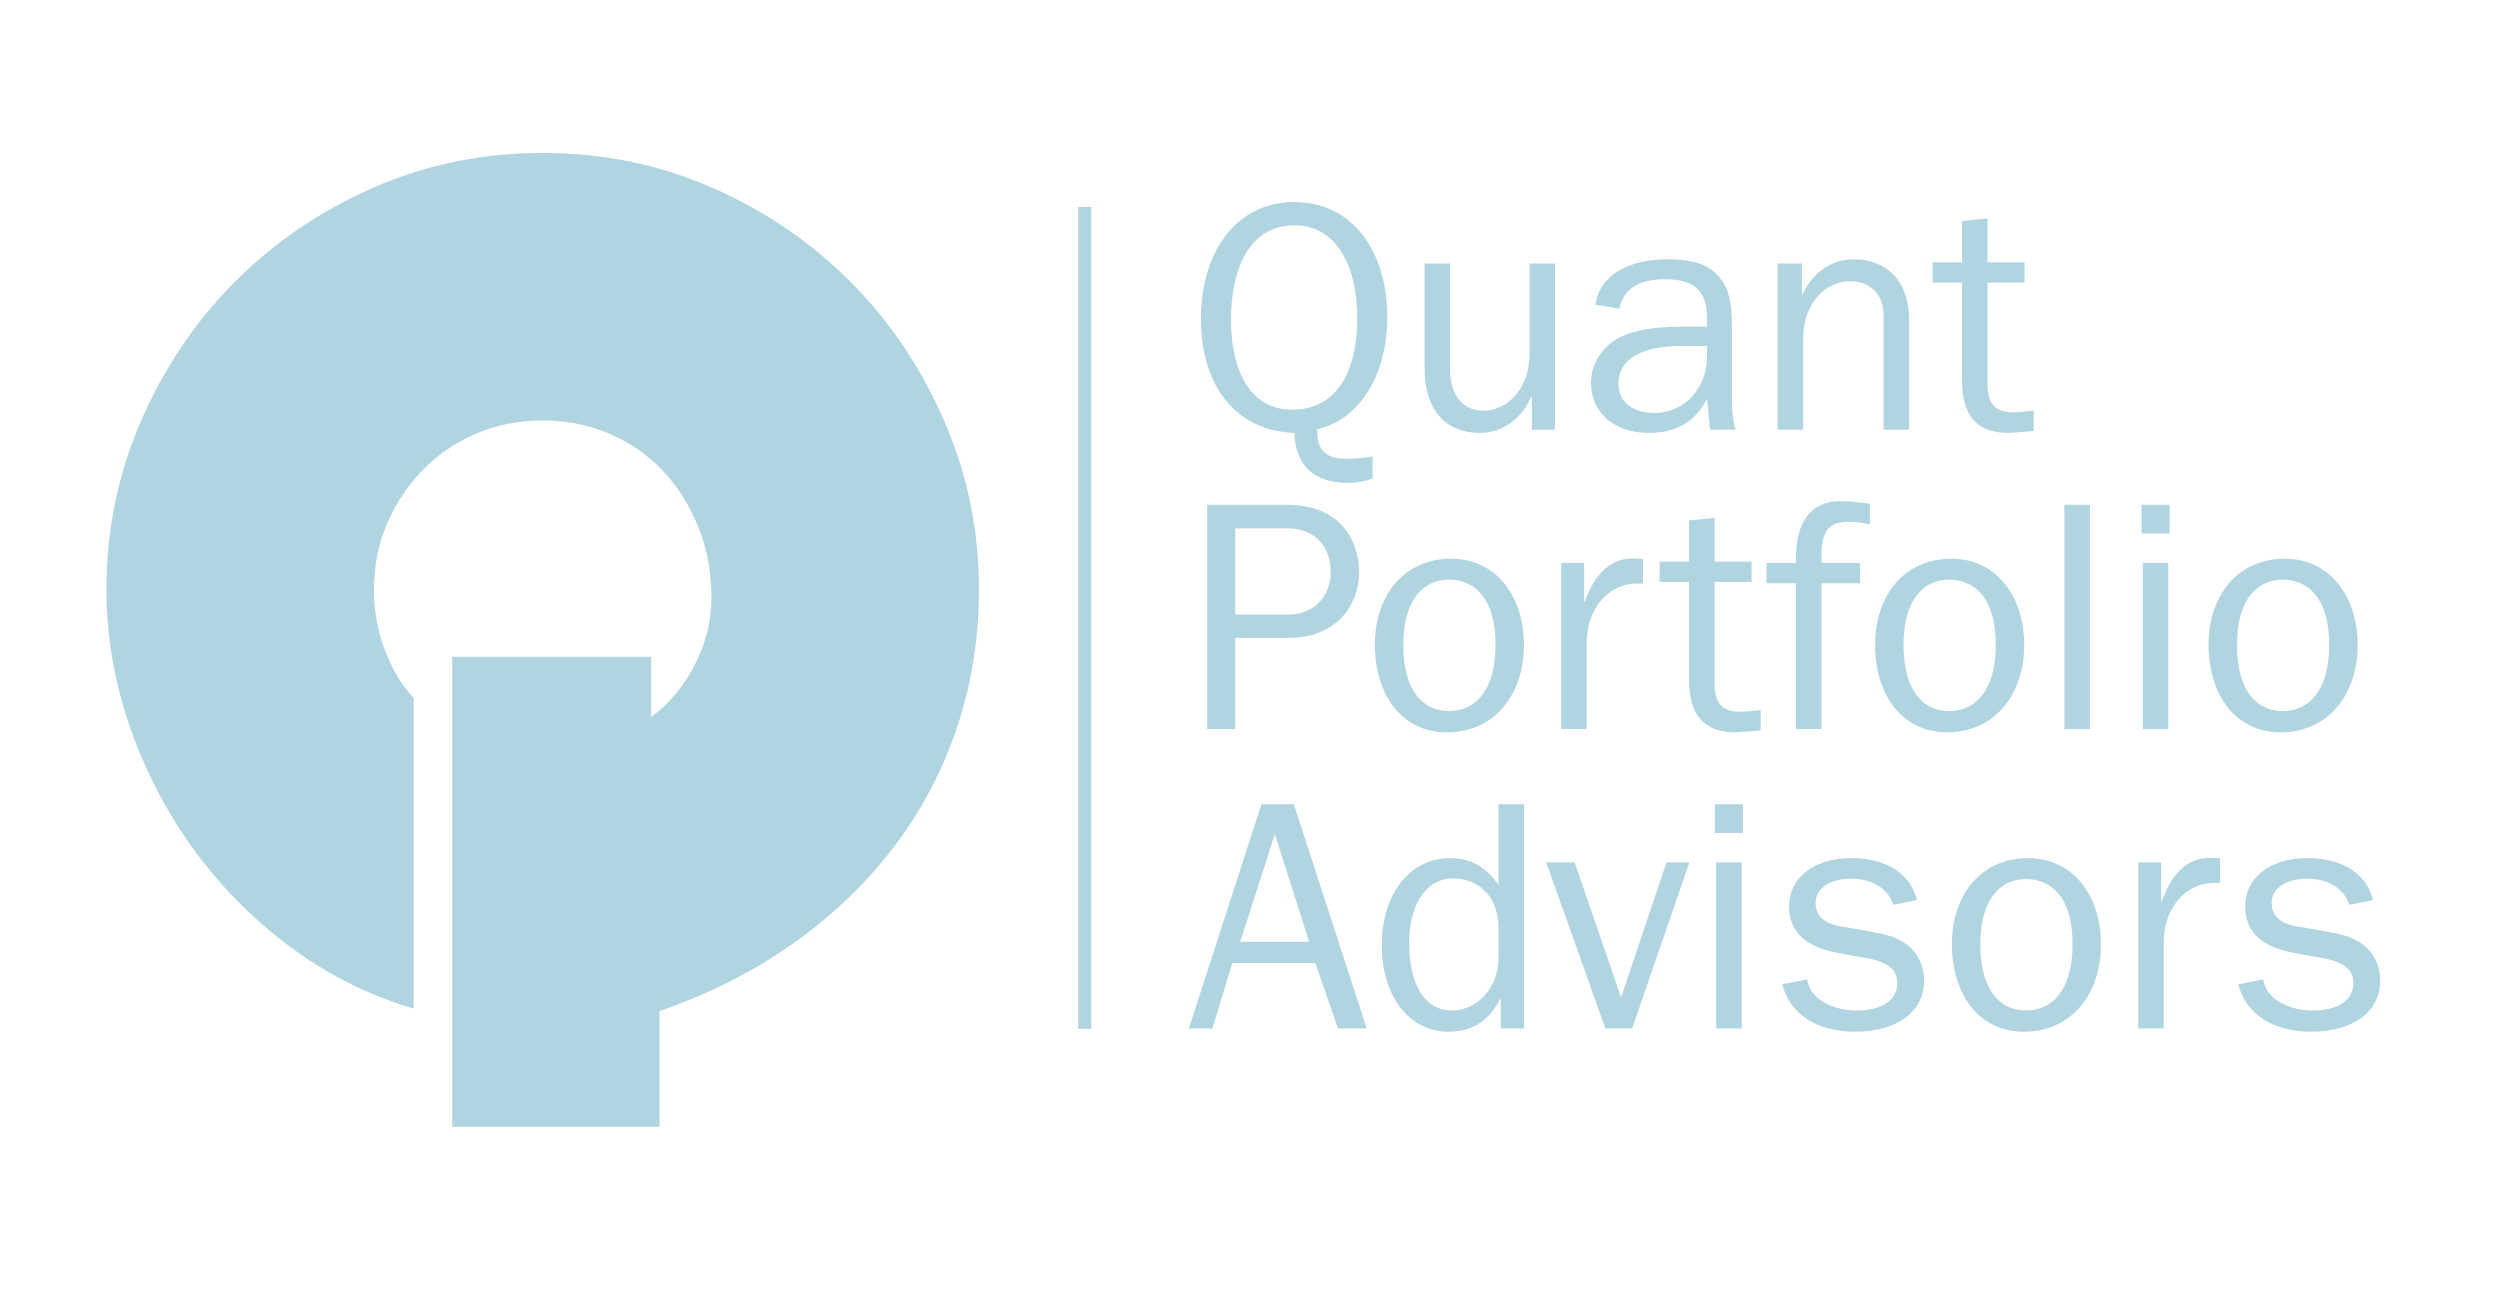
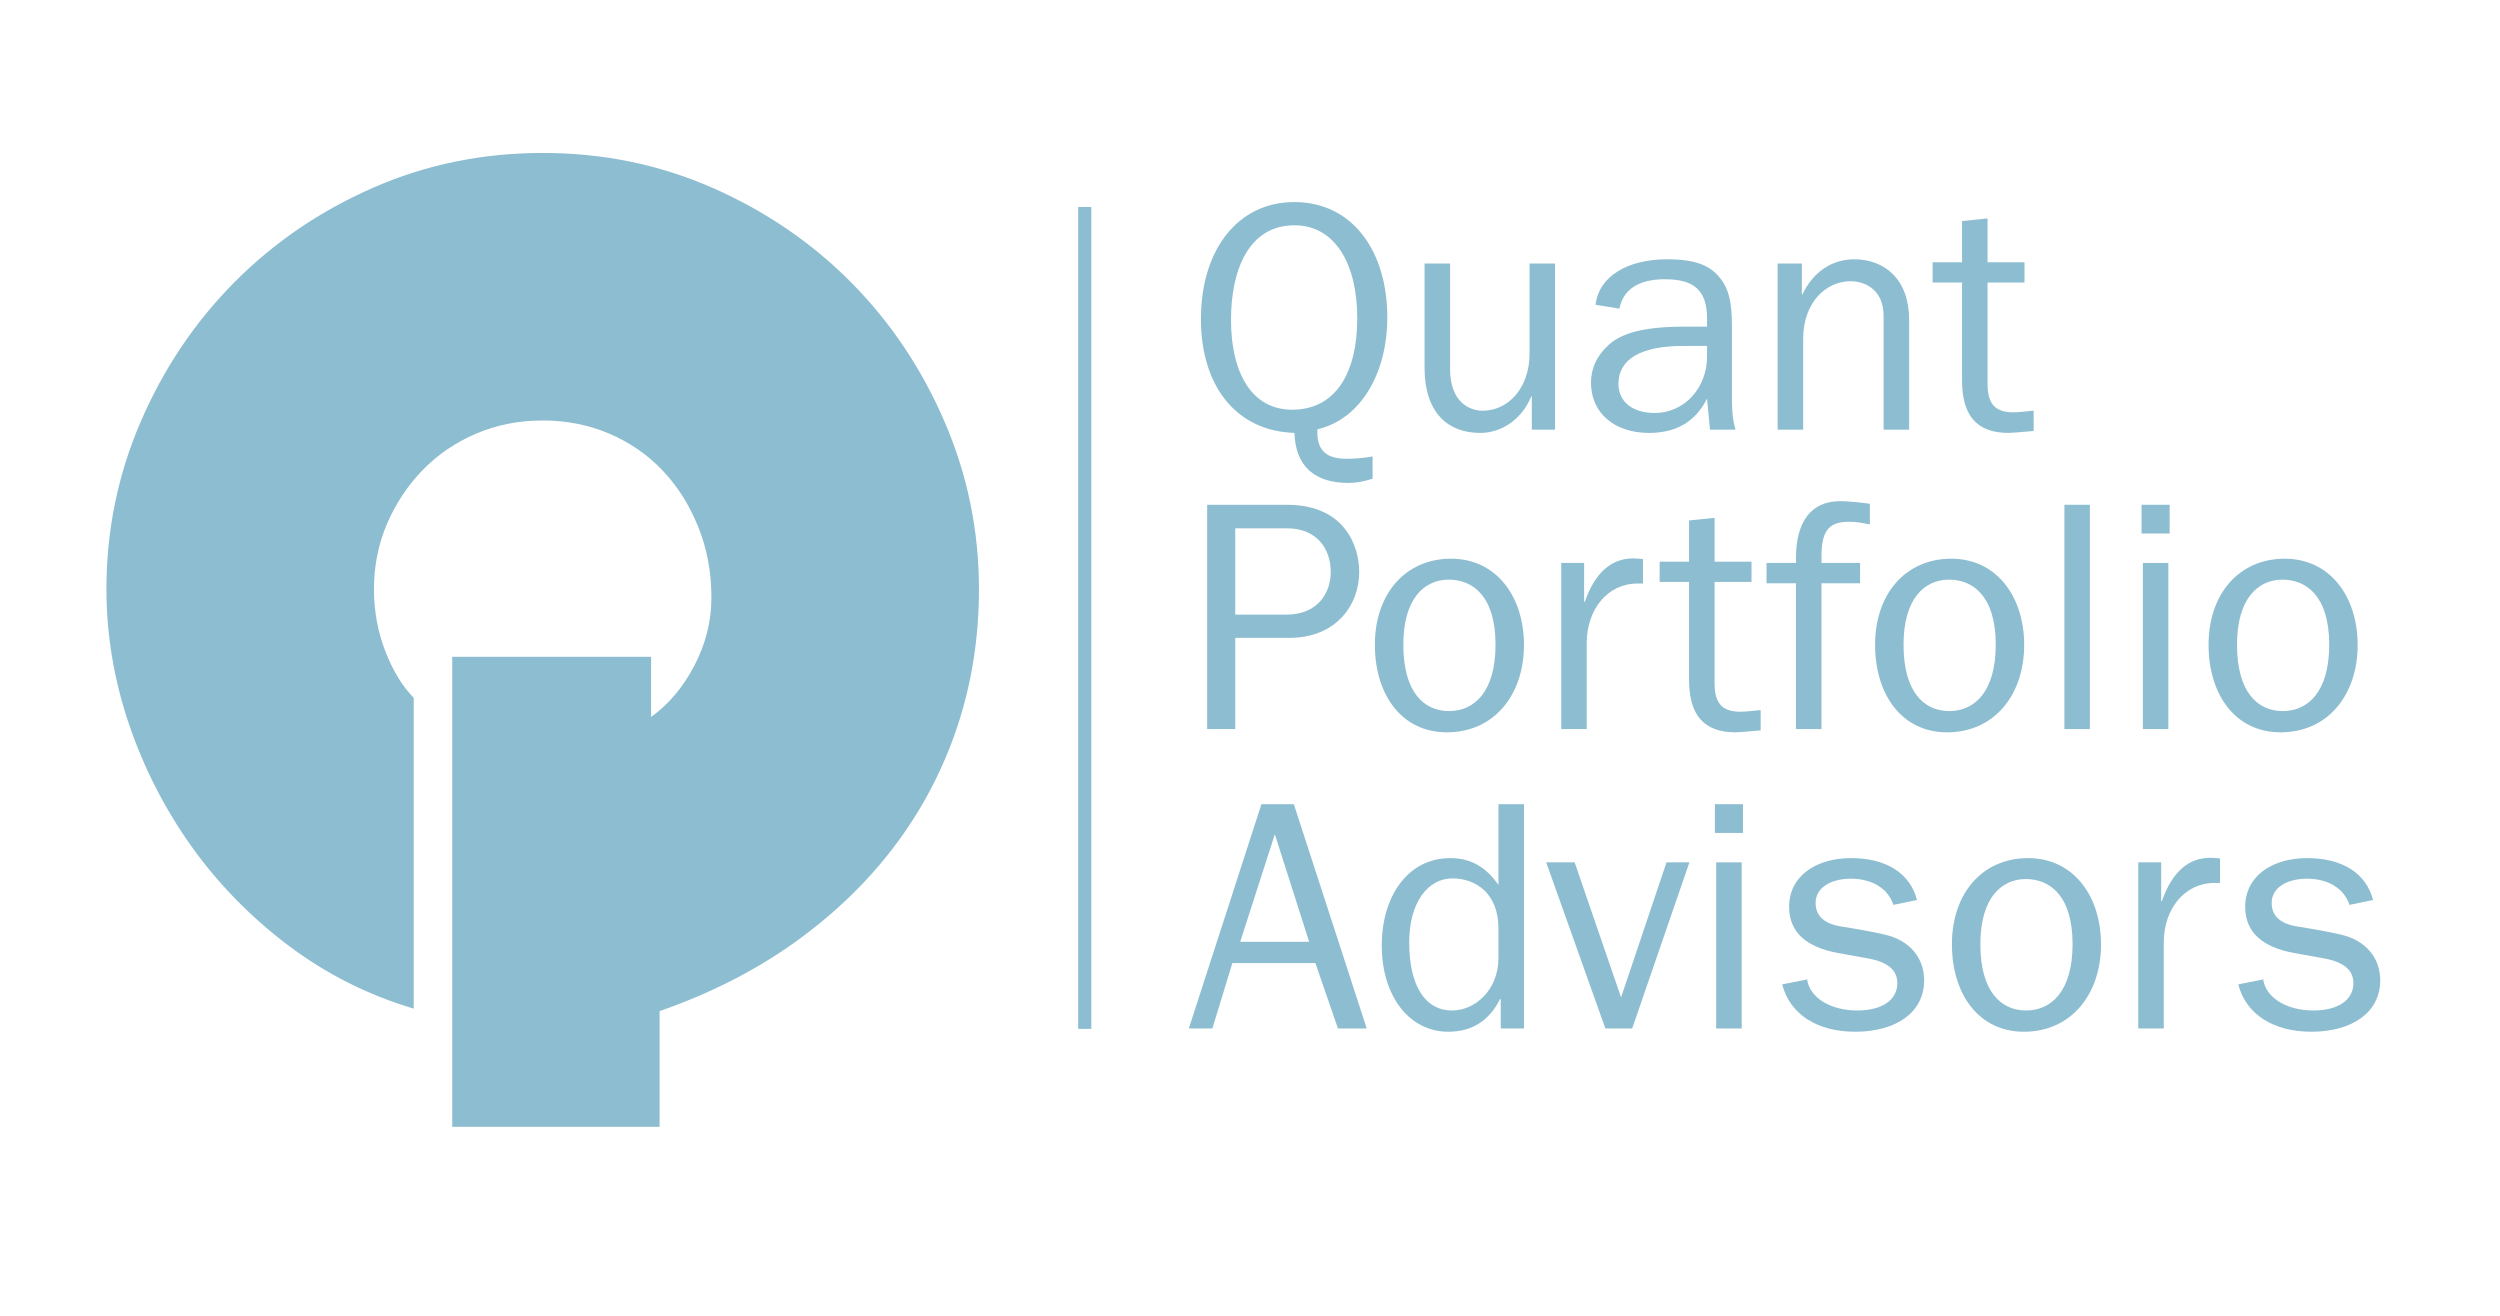
<svg xmlns="http://www.w3.org/2000/svg" width="380" zoomAndPan="magnify" viewBox="0 0 285 150" height="200" preserveAspectRatio="xMidYMid meet" version="1.0">
  <defs>
    <g />
    <clipPath id="2cbbb38e12">
      <rect x="0" width="112" y="0" height="134" />
    </clipPath>
    <clipPath id="8febc54f14">
      <path d="M 0.121 69 L 21 69 L 21 96 L 0.121 96 Z M 0.121 69 " clip-rule="nonzero" />
    </clipPath>
    <clipPath id="3f0a83bf44">
      <rect x="0" width="139" y="0" height="108" />
    </clipPath>
  </defs>
  <g transform="matrix(1, 0, 0, 1, 6, 16)">
-     <g clip-path="url(#B1D4E112)">
-       <g fill="#B1D4E1" fill-opacity="1">
+     <g clip-path="url(#8DBDD012)">
+       <g fill="#8DBDD0" fill-opacity="1">
        <g transform="translate(1.179043, 99.26467)">
          <g>
            <path d="M 104.422 -48.094 C 104.422 -42.594 103.598 -37.367 101.953 -32.422 C 100.305 -27.484 97.926 -22.953 94.812 -18.828 C 91.695 -14.703 87.895 -11.035 83.406 -7.828 C 78.914 -4.617 73.785 -2.008 68.016 0 L 68.016 13.188 L 44.375 13.188 L 44.375 -40.391 L 67.047 -40.391 L 67.047 -33.531 C 69.066 -34.988 70.719 -36.953 72 -39.422 C 73.281 -41.898 73.922 -44.469 73.922 -47.125 C 73.922 -50.062 73.414 -52.766 72.406 -55.234 C 71.406 -57.711 70.055 -59.844 68.359 -61.625 C 66.66 -63.414 64.645 -64.812 62.312 -65.812 C 59.977 -66.82 57.438 -67.328 54.688 -67.328 C 51.938 -67.328 49.395 -66.82 47.062 -65.812 C 44.727 -64.812 42.711 -63.438 41.016 -61.688 C 39.316 -59.945 37.961 -57.91 36.953 -55.578 C 35.953 -53.242 35.453 -50.75 35.453 -48.094 C 35.453 -45.613 35.883 -43.254 36.75 -41.016 C 37.625 -38.773 38.703 -37.008 39.984 -35.719 L 39.984 -0.281 C 34.766 -1.832 30 -4.234 25.688 -7.484 C 21.383 -10.734 17.695 -14.508 14.625 -18.812 C 11.562 -23.125 9.18 -27.797 7.484 -32.828 C 5.797 -37.867 4.953 -42.957 4.953 -48.094 C 4.953 -54.781 6.254 -61.145 8.859 -67.188 C 11.473 -73.238 15.023 -78.531 19.516 -83.062 C 24.004 -87.594 29.27 -91.188 35.312 -93.844 C 41.352 -96.5 47.812 -97.828 54.688 -97.828 C 61.562 -97.828 68.02 -96.5 74.062 -93.844 C 80.102 -91.188 85.367 -87.594 89.859 -83.062 C 94.348 -78.531 97.895 -73.238 100.5 -67.188 C 103.113 -61.145 104.422 -54.781 104.422 -48.094 Z M 104.422 -48.094 " />
          </g>
        </g>
      </g>
    </g>
  </g>
-   <path stroke-linecap="butt" transform="matrix(0, -0.75, 0.75, 0, 122.911, 117.2895)" fill="none" stroke-linejoin="miter" d="M 0.001 0.999 L 124.922 0.999 " stroke="#B1D4E1" stroke-width="2" stroke-opacity="1" stroke-miterlimit="4" />
+   <path stroke-linecap="butt" transform="matrix(0, -0.75, 0.75, 0, 122.911, 117.2895)" fill="none" stroke-linejoin="miter" d="M 0.001 0.999 L 124.922 0.999 " stroke="#8DBDD0" stroke-width="2" stroke-opacity="1" stroke-miterlimit="4" />
  <g transform="matrix(1, 0, 0, 1, 135, 22)">
-     <g clip-path="url(#B1D4E144)">
-       <g fill="#B1D4E1" fill-opacity="1">
+     <g clip-path="url(#8DBDD044)">
+       <g fill="#8DBDD0" fill-opacity="1">
        <g transform="translate(0.229975, 26.98108)">
          <g>
            <path d="M 12.301 -25.945 C 5.965 -25.945 1.676 -20.613 1.676 -12.598 C 1.676 -5.18 5.516 0.148 12.34 0.371 C 12.449 4.211 14.688 6.074 18.488 6.074 C 19.422 6.074 20.316 5.891 21.246 5.59 L 21.246 3.059 C 20.203 3.242 19.199 3.316 18.266 3.316 C 16.18 3.316 14.949 2.535 14.949 0.336 L 14.949 -0.039 C 20.055 -1.23 22.926 -6.672 22.926 -12.785 C 22.926 -20.242 19.047 -25.945 12.301 -25.945 Z M 5.105 -12.523 C 5.105 -18.191 7.121 -23.297 12.34 -23.297 C 16.996 -23.297 19.496 -18.863 19.496 -12.711 C 19.496 -6.301 16.922 -2.273 12.078 -2.273 C 7.457 -2.273 5.105 -6.484 5.105 -12.523 Z M 5.105 -12.523 " />
          </g>
        </g>
      </g>
-       <g fill="#B1D4E1" fill-opacity="1">
+       <g fill="#8DBDD0" fill-opacity="1">
        <g transform="translate(24.82878, 26.98108)">
          <g>
            <path d="M 2.57 -18.938 L 2.57 -7.121 C 2.57 -1.715 5.406 0.371 8.91 0.371 C 11.406 0.371 13.68 -1.23 14.723 -3.766 L 14.797 -3.766 L 14.797 0 L 17.445 0 L 17.445 -18.938 L 14.539 -18.938 L 14.539 -8.684 C 14.539 -4.66 12.039 -2.16 9.207 -2.16 C 7.68 -2.16 5.48 -3.133 5.48 -6.934 L 5.48 -18.938 Z M 2.57 -18.938 " />
          </g>
        </g>
      </g>
-       <g fill="#B1D4E1" fill-opacity="1">
+       <g fill="#8DBDD0" fill-opacity="1">
        <g transform="translate(44.95508, 26.98108)">
          <g>
            <path d="M 10.102 -19.422 C 5.59 -19.422 2.312 -17.484 1.938 -14.238 L 4.66 -13.793 C 5.07 -15.953 6.82 -17.148 9.84 -17.148 C 13.121 -17.148 14.648 -15.918 14.648 -12.676 L 14.648 -11.742 L 12.039 -11.742 C 7.418 -11.742 4.922 -10.996 3.465 -9.691 C 2.012 -8.387 1.418 -6.895 1.418 -5.367 C 1.418 -1.863 4.137 0.371 8.016 0.371 C 10.996 0.371 13.27 -0.781 14.648 -3.543 L 14.984 0 L 17.895 0 C 17.484 -1.305 17.484 -2.871 17.484 -3.727 L 17.484 -11.816 C 17.484 -14.5 17.148 -16.102 16.027 -17.406 C 14.984 -18.676 13.383 -19.422 10.102 -19.422 Z M 4.547 -5.219 C 4.547 -8.051 7.121 -9.543 11.93 -9.543 L 14.648 -9.543 L 14.648 -8.312 C 14.648 -4.883 12.188 -1.902 8.648 -1.902 C 6.227 -1.902 4.547 -3.133 4.547 -5.219 Z M 4.547 -5.219 " />
          </g>
        </g>
      </g>
-       <g fill="#B1D4E1" fill-opacity="1">
+       <g fill="#8DBDD0" fill-opacity="1">
        <g transform="translate(65.08137, 26.98108)">
          <g>
            <path d="M 11.293 -19.422 C 8.762 -19.422 6.598 -17.969 5.406 -15.434 L 5.332 -15.434 L 5.332 -18.938 L 2.57 -18.938 L 2.57 0 L 5.48 0 L 5.48 -10.324 C 5.48 -14.574 8.125 -16.922 10.883 -16.922 C 12.449 -16.922 14.648 -16.027 14.648 -12.973 L 14.648 0 L 17.559 0 L 17.559 -12.523 C 17.559 -17.148 14.762 -19.422 11.293 -19.422 Z M 11.293 -19.422 " />
          </g>
        </g>
      </g>
-       <g fill="#B1D4E1" fill-opacity="1">
+       <g fill="#8DBDD0" fill-opacity="1">
        <g transform="translate(85.20767, 26.98108)">
          <g>
            <path d="M 6.375 -24.082 L 3.465 -23.781 L 3.465 -19.086 L 0.113 -19.086 L 0.113 -16.773 L 3.465 -16.773 L 3.465 -5.629 C 3.465 -1.602 5.145 0.371 8.762 0.371 C 9.059 0.371 10.027 0.297 11.629 0.148 L 11.629 -2.16 C 10.922 -2.125 10.141 -1.977 9.32 -1.977 C 7.23 -1.977 6.375 -2.945 6.375 -5.219 L 6.375 -16.773 L 10.586 -16.773 L 10.586 -19.086 L 6.375 -19.086 Z M 6.375 -24.082 " />
          </g>
        </g>
      </g>
-       <g fill="#B1D4E1" fill-opacity="1">
+       <g fill="#8DBDD0" fill-opacity="1">
        <g transform="translate(0.229975, 61.11398)">
          <g>
            <path d="M 2.387 -25.57 L 2.387 0 L 5.59 0 L 5.59 -10.398 L 11.742 -10.398 C 17.184 -10.398 19.719 -14.238 19.719 -17.895 C 19.719 -20.91 18.043 -25.57 11.48 -25.57 Z M 5.59 -13.047 L 5.59 -22.887 L 11.48 -22.887 C 14.91 -22.887 16.477 -20.539 16.477 -17.895 C 16.477 -15.73 15.172 -13.047 11.406 -13.047 Z M 5.59 -13.047 " />
          </g>
        </g>
      </g>
-       <g fill="#B1D4E1" fill-opacity="1">
+       <g fill="#8DBDD0" fill-opacity="1">
        <g transform="translate(20.16978, 61.11398)">
          <g>
            <path d="M 10.25 -19.422 C 5.031 -19.422 1.566 -15.395 1.566 -9.617 C 1.566 -3.914 4.621 0.371 9.766 0.371 C 15.207 0.371 18.562 -3.953 18.562 -9.578 C 18.562 -15.133 15.395 -19.422 10.25 -19.422 Z M 4.809 -9.617 C 4.809 -14.91 7.23 -17.035 9.988 -17.035 C 12.711 -17.035 15.32 -15.172 15.32 -9.617 C 15.32 -4.25 12.898 -2.051 10.027 -2.051 C 7.121 -2.051 4.809 -4.25 4.809 -9.617 Z M 4.809 -9.617 " />
          </g>
        </g>
      </g>
-       <g fill="#B1D4E1" fill-opacity="1">
+       <g fill="#8DBDD0" fill-opacity="1">
        <g transform="translate(40.29608, 61.11398)">
          <g>
            <path d="M 10.883 -19.457 C 8.387 -19.457 6.523 -17.816 5.367 -14.5 L 5.293 -14.5 L 5.293 -18.938 L 2.684 -18.938 L 2.684 0 L 5.59 0 L 5.59 -9.805 C 5.59 -13.605 7.941 -16.59 11.371 -16.59 L 12.004 -16.59 L 12.004 -19.383 C 11.594 -19.422 11.219 -19.457 10.883 -19.457 Z M 10.883 -19.457 " />
          </g>
        </g>
      </g>
-       <g fill="#B1D4E1" fill-opacity="1">
+       <g fill="#8DBDD0" fill-opacity="1">
        <g transform="translate(54.08659, 61.11398)">
          <g>
            <path d="M 6.375 -24.082 L 3.465 -23.781 L 3.465 -19.086 L 0.113 -19.086 L 0.113 -16.773 L 3.465 -16.773 L 3.465 -5.629 C 3.465 -1.602 5.145 0.371 8.762 0.371 C 9.059 0.371 10.027 0.297 11.629 0.148 L 11.629 -2.16 C 10.922 -2.125 10.141 -1.977 9.32 -1.977 C 7.23 -1.977 6.375 -2.945 6.375 -5.219 L 6.375 -16.773 L 10.586 -16.773 L 10.586 -19.086 L 6.375 -19.086 Z M 6.375 -24.082 " />
          </g>
        </g>
      </g>
-       <g fill="#B1D4E1" fill-opacity="1">
+       <g fill="#8DBDD0" fill-opacity="1">
        <g transform="translate(66.01328, 61.11398)">
          <g>
            <path d="M 8.762 -25.98 C 5.48 -25.98 3.727 -23.672 3.727 -19.496 L 3.727 -18.938 L 0.371 -18.938 L 0.371 -16.625 L 3.727 -16.625 L 3.727 0 L 6.637 0 L 6.637 -16.625 L 11.035 -16.625 L 11.035 -18.938 L 6.637 -18.938 L 6.637 -19.793 C 6.637 -23 7.828 -23.633 9.84 -23.633 C 10.699 -23.633 11.293 -23.484 12.152 -23.336 L 12.152 -25.684 C 10.848 -25.871 9.504 -25.98 8.762 -25.98 Z M 8.762 -25.98 " />
          </g>
        </g>
      </g>
-       <g fill="#B1D4E1" fill-opacity="1">
+       <g fill="#8DBDD0" fill-opacity="1">
        <g transform="translate(77.19456, 61.11398)">
          <g>
            <path d="M 10.25 -19.422 C 5.031 -19.422 1.566 -15.395 1.566 -9.617 C 1.566 -3.914 4.621 0.371 9.766 0.371 C 15.207 0.371 18.562 -3.953 18.562 -9.578 C 18.562 -15.133 15.395 -19.422 10.25 -19.422 Z M 4.809 -9.617 C 4.809 -14.91 7.23 -17.035 9.988 -17.035 C 12.711 -17.035 15.32 -15.172 15.32 -9.617 C 15.32 -4.25 12.898 -2.051 10.027 -2.051 C 7.121 -2.051 4.809 -4.25 4.809 -9.617 Z M 4.809 -9.617 " />
          </g>
        </g>
      </g>
-       <g fill="#B1D4E1" fill-opacity="1">
+       <g fill="#8DBDD0" fill-opacity="1">
        <g transform="translate(97.32085, 61.11398)">
          <g>
            <path d="M 3.02 -25.57 L 3.02 0 L 5.926 0 L 5.926 -25.57 Z M 3.02 -25.57 " />
          </g>
        </g>
      </g>
-       <g fill="#B1D4E1" fill-opacity="1">
+       <g fill="#8DBDD0" fill-opacity="1">
        <g transform="translate(106.2659, 61.11398)">
          <g>
            <path d="M 2.871 -25.57 L 2.871 -22.293 L 6.074 -22.293 L 6.074 -25.57 Z M 3.02 -18.938 L 3.02 0 L 5.926 0 L 5.926 -18.938 Z M 3.02 -18.938 " />
          </g>
        </g>
      </g>
-       <g fill="#B1D4E1" fill-opacity="1">
+       <g fill="#8DBDD0" fill-opacity="1">
        <g transform="translate(115.2109, 61.11398)">
          <g>
            <path d="M 10.25 -19.422 C 5.031 -19.422 1.566 -15.395 1.566 -9.617 C 1.566 -3.914 4.621 0.371 9.766 0.371 C 15.207 0.371 18.562 -3.953 18.562 -9.578 C 18.562 -15.133 15.395 -19.422 10.25 -19.422 Z M 4.809 -9.617 C 4.809 -14.91 7.23 -17.035 9.988 -17.035 C 12.711 -17.035 15.32 -15.172 15.32 -9.617 C 15.32 -4.25 12.898 -2.051 10.027 -2.051 C 7.121 -2.051 4.809 -4.25 4.809 -9.617 Z M 4.809 -9.617 " />
          </g>
        </g>
      </g>
-       <g clip-path="url(#B1D4E114)">
-         <g fill="#B1D4E1" fill-opacity="1">
+       <g clip-path="url(#8DBDD014)">
+         <g fill="#8DBDD0" fill-opacity="1">
          <g transform="translate(0.229975, 95.24688)">
            <g>
              <path d="M 8.574 -25.57 L 0.297 0 L 2.98 0 L 5.258 -7.457 L 14.723 -7.457 L 17.297 0 L 20.578 0 L 12.266 -25.57 Z M 14.016 -9.879 L 6.152 -9.879 L 10.102 -22.141 Z M 14.016 -9.879 " />
            </g>
          </g>
        </g>
      </g>
-       <g fill="#B1D4E1" fill-opacity="1">
+       <g fill="#8DBDD0" fill-opacity="1">
        <g transform="translate(21.10168, 95.24688)">
          <g>
            <path d="M 14.723 -25.57 L 14.723 -16.363 C 13.383 -18.301 11.668 -19.422 9.246 -19.422 C 4.324 -19.422 1.418 -14.984 1.418 -9.469 C 1.418 -3.617 4.621 0.371 8.984 0.371 C 11.781 0.371 13.68 -0.934 14.91 -3.355 L 14.984 -3.355 L 14.984 0 L 17.633 0 L 17.633 -25.57 Z M 4.547 -9.805 C 4.547 -14.465 6.746 -17.109 9.469 -17.109 C 12.227 -17.109 14.723 -15.32 14.723 -11.406 L 14.723 -8.051 C 14.723 -4.398 12.078 -2.051 9.43 -2.051 C 6.262 -2.051 4.547 -5.031 4.547 -9.805 Z M 4.547 -9.805 " />
          </g>
        </g>
      </g>
-       <g fill="#B1D4E1" fill-opacity="1">
+       <g fill="#8DBDD0" fill-opacity="1">
        <g transform="translate(41.22798, 95.24688)">
          <g>
            <path d="M 0.039 -18.938 L 6.785 0 L 9.84 0 L 16.363 -18.938 L 13.754 -18.938 L 8.574 -3.543 L 3.281 -18.938 Z M 0.039 -18.938 " />
          </g>
        </g>
      </g>
-       <g fill="#B1D4E1" fill-opacity="1">
+       <g fill="#8DBDD0" fill-opacity="1">
        <g transform="translate(57.62718, 95.24688)">
          <g>
            <path d="M 2.871 -25.57 L 2.871 -22.293 L 6.074 -22.293 L 6.074 -25.57 Z M 3.02 -18.938 L 3.02 0 L 5.926 0 L 5.926 -18.938 Z M 3.02 -18.938 " />
          </g>
        </g>
      </g>
-       <g fill="#B1D4E1" fill-opacity="1">
+       <g fill="#8DBDD0" fill-opacity="1">
        <g transform="translate(66.5722, 95.24688)">
          <g>
            <path d="M 9.469 -19.422 C 5.441 -19.422 2.387 -17.371 2.387 -13.867 C 2.387 -10.883 4.473 -9.246 7.941 -8.609 L 11.445 -7.977 C 13.645 -7.566 14.723 -6.637 14.723 -5.18 C 14.723 -3.207 12.934 -2.051 10.141 -2.051 C 7.27 -2.051 4.77 -3.391 4.438 -5.59 L 1.602 -5.031 C 2.461 -1.602 5.629 0.371 9.914 0.371 C 14.574 0.371 17.781 -1.828 17.781 -5.48 C 17.781 -8.016 16.18 -10.027 13.309 -10.699 C 11.855 -11.035 10.176 -11.332 8.312 -11.629 C 6.41 -11.93 5.406 -12.824 5.406 -14.312 C 5.406 -16.066 7.156 -17.074 9.43 -17.074 C 11.816 -17.074 13.645 -15.992 14.277 -14.09 L 16.961 -14.648 C 16.18 -17.742 13.383 -19.422 9.469 -19.422 Z M 9.469 -19.422 " />
          </g>
        </g>
      </g>
-       <g fill="#B1D4E1" fill-opacity="1">
+       <g fill="#8DBDD0" fill-opacity="1">
        <g transform="translate(85.95307, 95.24688)">
          <g>
            <path d="M 10.25 -19.422 C 5.031 -19.422 1.566 -15.395 1.566 -9.617 C 1.566 -3.914 4.621 0.371 9.766 0.371 C 15.207 0.371 18.562 -3.953 18.562 -9.578 C 18.562 -15.133 15.395 -19.422 10.25 -19.422 Z M 4.809 -9.617 C 4.809 -14.91 7.23 -17.035 9.988 -17.035 C 12.711 -17.035 15.32 -15.172 15.32 -9.617 C 15.32 -4.25 12.898 -2.051 10.027 -2.051 C 7.121 -2.051 4.809 -4.25 4.809 -9.617 Z M 4.809 -9.617 " />
          </g>
        </g>
      </g>
-       <g fill="#B1D4E1" fill-opacity="1">
+       <g fill="#8DBDD0" fill-opacity="1">
        <g transform="translate(106.0794, 95.24688)">
          <g>
            <path d="M 10.883 -19.457 C 8.387 -19.457 6.523 -17.816 5.367 -14.5 L 5.293 -14.5 L 5.293 -18.938 L 2.684 -18.938 L 2.684 0 L 5.59 0 L 5.59 -9.805 C 5.59 -13.605 7.941 -16.59 11.371 -16.59 L 12.004 -16.59 L 12.004 -19.383 C 11.594 -19.422 11.219 -19.457 10.883 -19.457 Z M 10.883 -19.457 " />
          </g>
        </g>
      </g>
-       <g fill="#B1D4E1" fill-opacity="1">
+       <g fill="#8DBDD0" fill-opacity="1">
        <g transform="translate(118.5652, 95.24688)">
          <g>
            <path d="M 9.469 -19.422 C 5.441 -19.422 2.387 -17.371 2.387 -13.867 C 2.387 -10.883 4.473 -9.246 7.941 -8.609 L 11.445 -7.977 C 13.645 -7.566 14.723 -6.637 14.723 -5.18 C 14.723 -3.207 12.934 -2.051 10.141 -2.051 C 7.27 -2.051 4.77 -3.391 4.438 -5.59 L 1.602 -5.031 C 2.461 -1.602 5.629 0.371 9.914 0.371 C 14.574 0.371 17.781 -1.828 17.781 -5.48 C 17.781 -8.016 16.18 -10.027 13.309 -10.699 C 11.855 -11.035 10.176 -11.332 8.312 -11.629 C 6.41 -11.93 5.406 -12.824 5.406 -14.312 C 5.406 -16.066 7.156 -17.074 9.43 -17.074 C 11.816 -17.074 13.645 -15.992 14.277 -14.09 L 16.961 -14.648 C 16.18 -17.742 13.383 -19.422 9.469 -19.422 Z M 9.469 -19.422 " />
          </g>
        </g>
      </g>
    </g>
  </g>
</svg>
